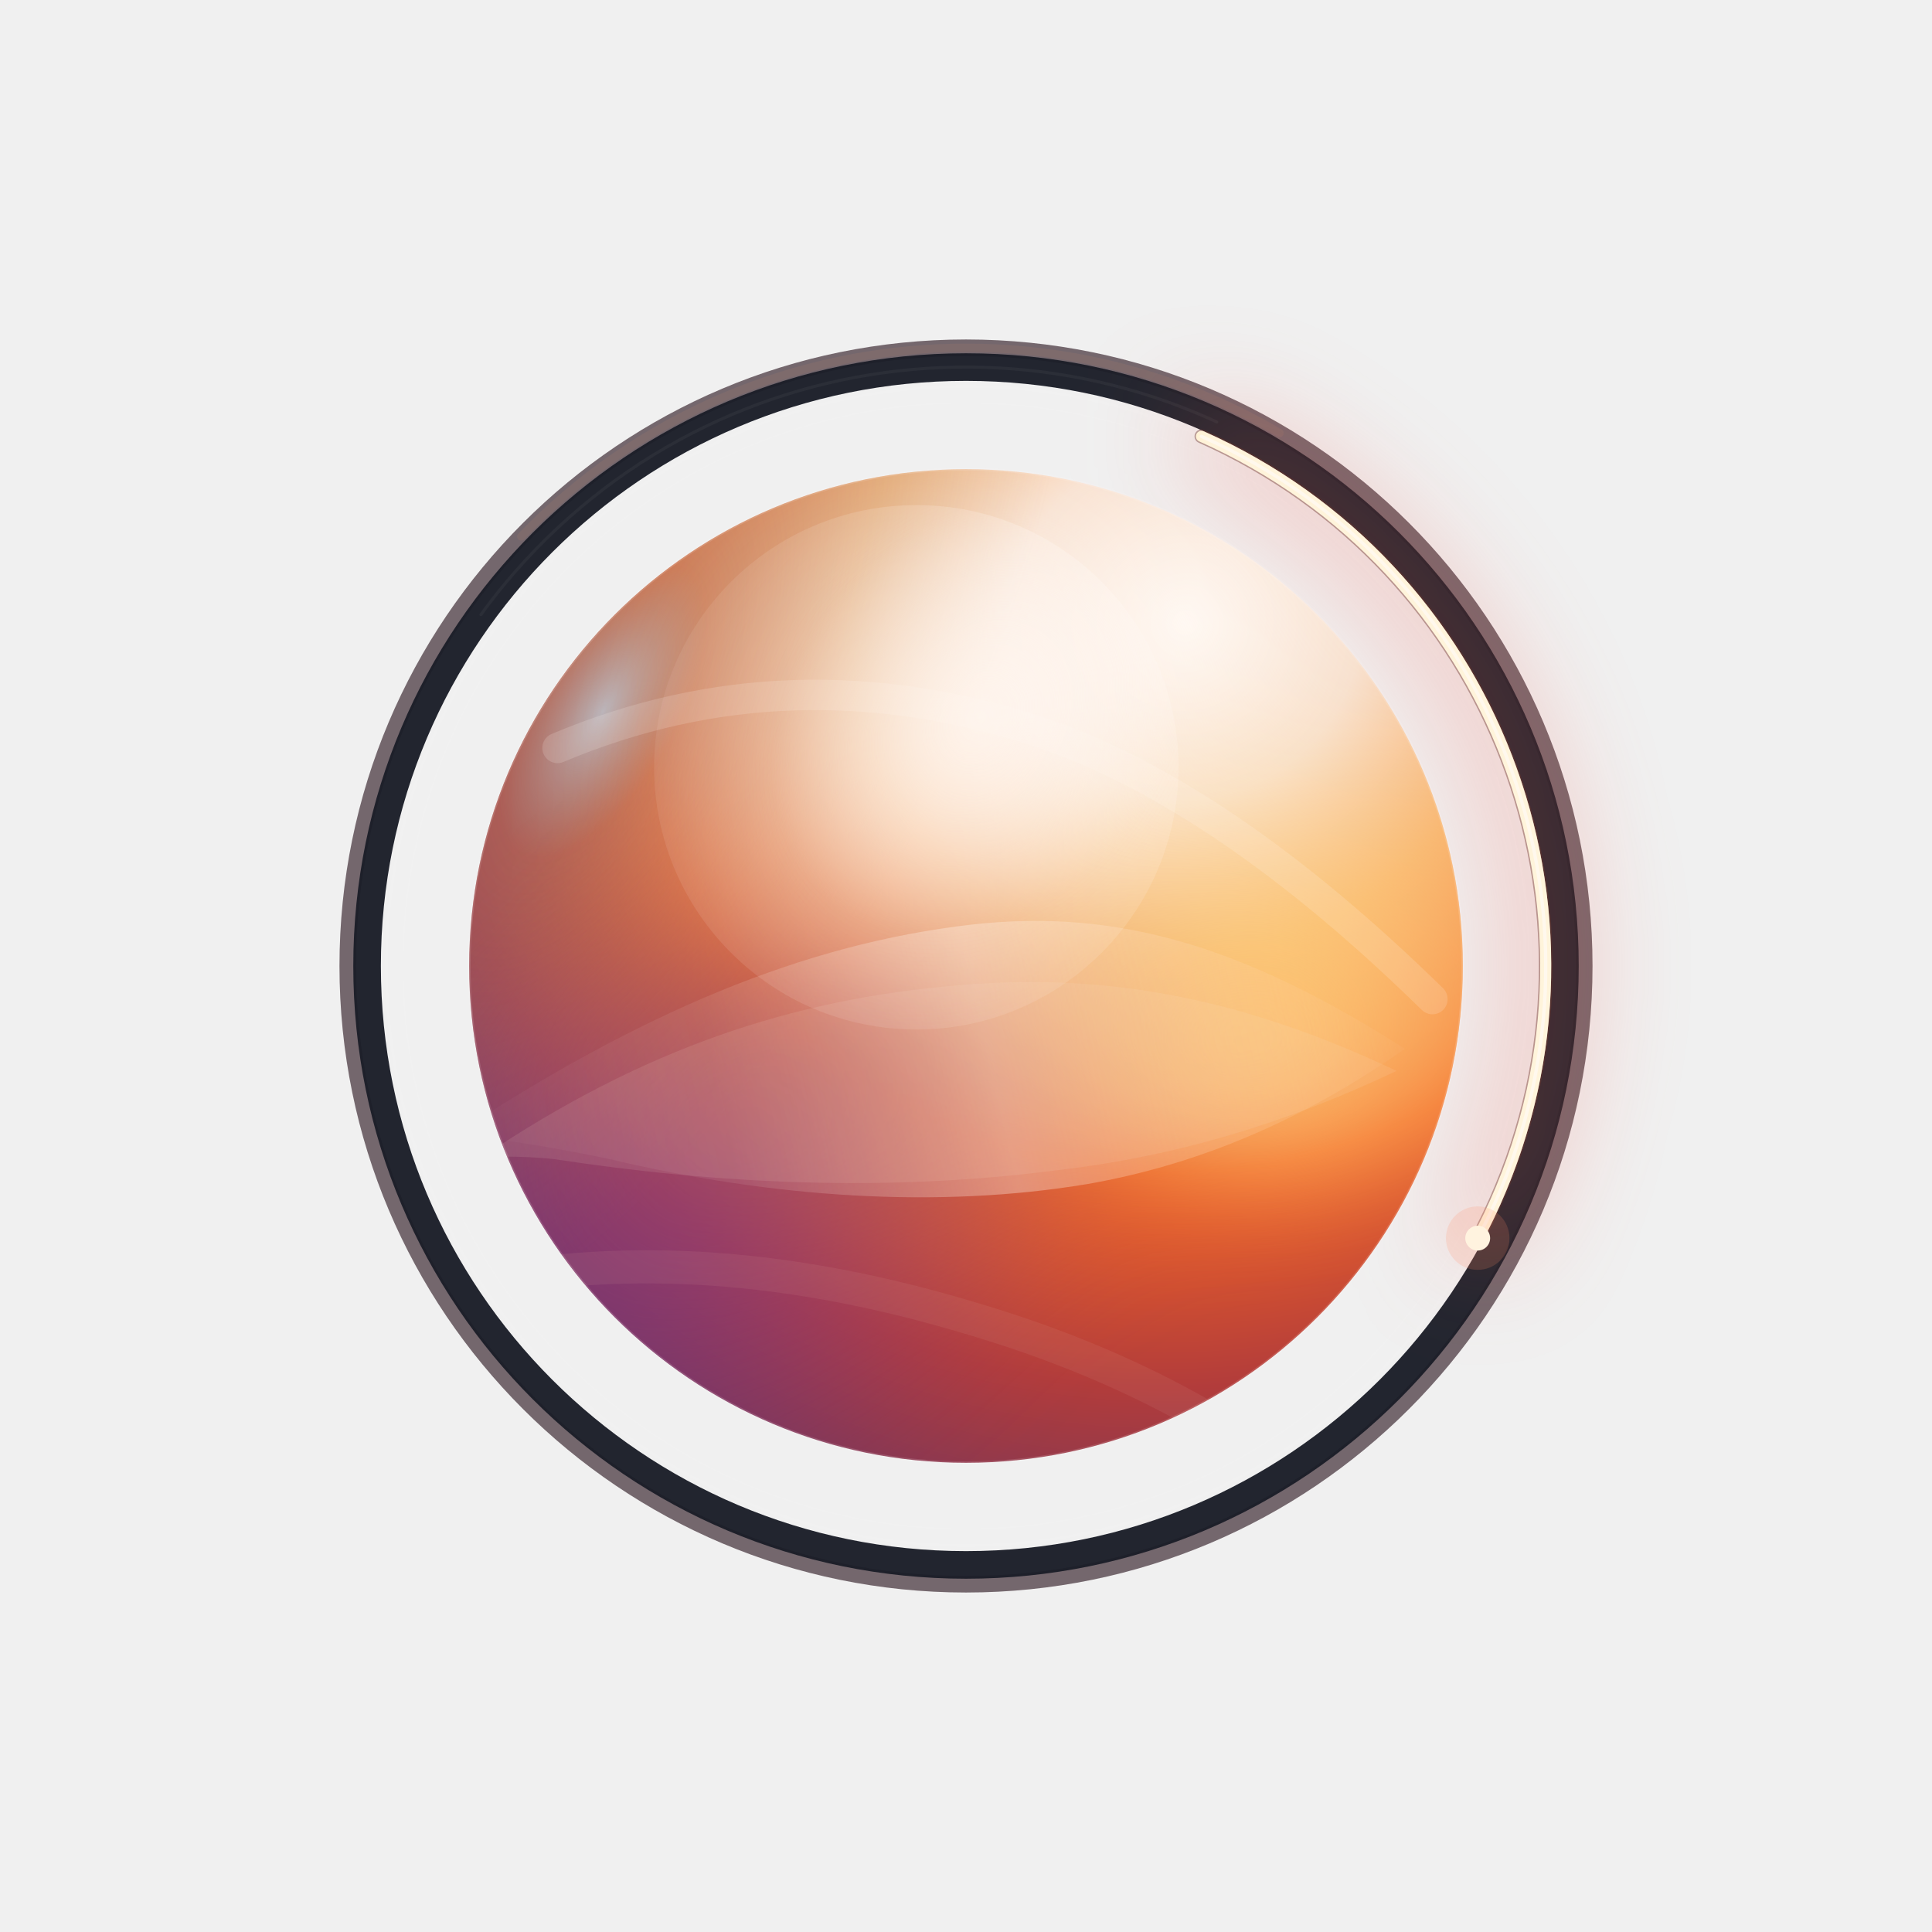
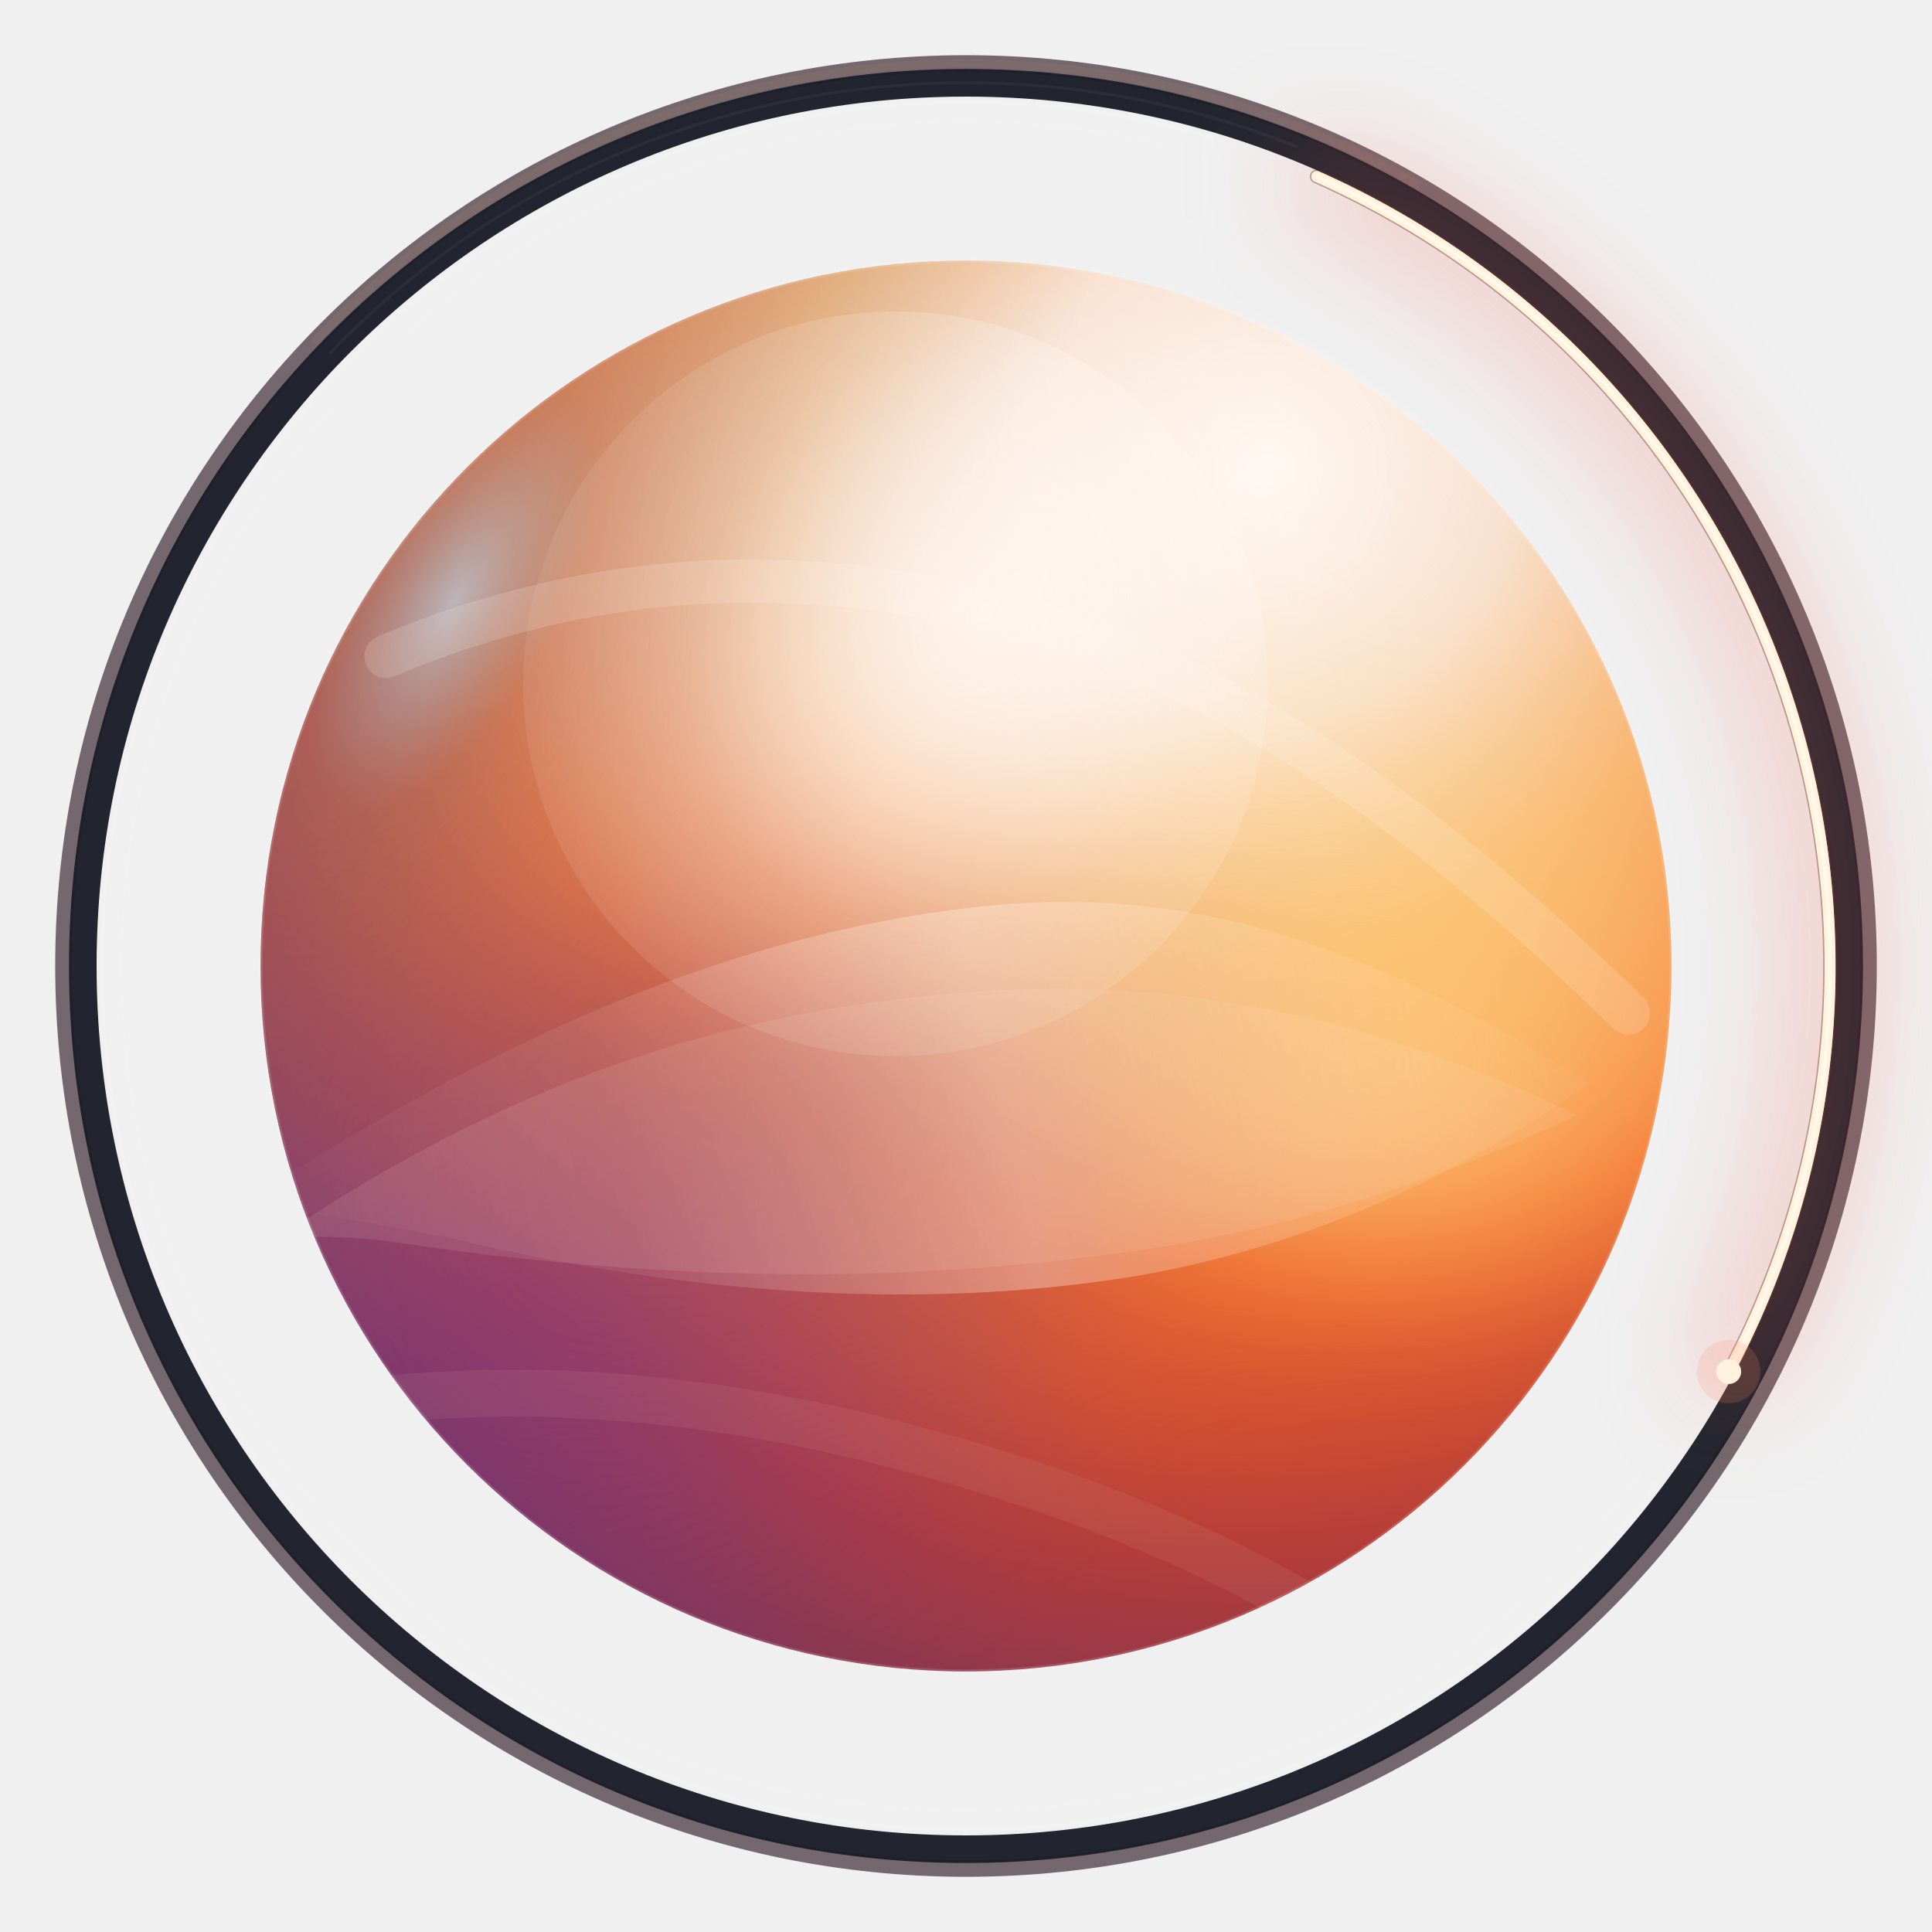
<svg xmlns="http://www.w3.org/2000/svg" width="512" height="512" viewBox="0 0 1400 1400" fill="none">
  <defs>
    <radialGradient id="logo-orb-base" cx="0" cy="0" r="1" gradientUnits="userSpaceOnUse" gradientTransform="translate(856 450) rotate(136) scale(720 702)">
      <stop stop-color="#FFF8F2" />
      <stop offset="0.18" stop-color="#F8E1D0" />
      <stop offset="0.34" stop-color="#F7B070" />
      <stop offset="0.56" stop-color="#F26426" />
      <stop offset="0.78" stop-color="#B23C3B" />
      <stop offset="1" stop-color="#6A345F" />
    </radialGradient>
    <radialGradient id="logo-orb-rim" cx="0" cy="0" r="1" gradientUnits="userSpaceOnUse" gradientTransform="translate(438 516) rotate(30) scale(240 540)">
      <stop stop-color="#AFC5D7" stop-opacity="0.82" />
      <stop offset="0.22" stop-color="#7E8996" stop-opacity="0.34" />
      <stop offset="1" stop-color="#7E8996" stop-opacity="0" />
    </radialGradient>
    <radialGradient id="logo-soft-white" cx="0" cy="0" r="1" gradientUnits="userSpaceOnUse" gradientTransform="translate(710 520) rotate(128) scale(330 260)">
      <stop stop-color="#FFF8F3" stop-opacity="0.74" />
      <stop offset="0.52" stop-color="#FFF8F3" stop-opacity="0.2" />
      <stop offset="1" stop-color="#FFF8F3" stop-opacity="0" />
    </radialGradient>
    <radialGradient id="logo-coral-bloom" cx="0" cy="0" r="1" gradientUnits="userSpaceOnUse" gradientTransform="translate(910 754) rotate(158) scale(294 236)">
      <stop stop-color="#FFD77E" stop-opacity="0.82" />
      <stop offset="1" stop-color="#FFD77E" stop-opacity="0" />
    </radialGradient>
    <radialGradient id="logo-violet-pocket" cx="0" cy="0" r="1" gradientUnits="userSpaceOnUse" gradientTransform="translate(500 866) rotate(-26) scale(334 244)">
      <stop stop-color="#6B37A5" stop-opacity="0.54" />
      <stop offset="1" stop-color="#6B37A5" stop-opacity="0" />
    </radialGradient>
    <radialGradient id="logo-blue-pocket" cx="0" cy="0" r="1" gradientUnits="userSpaceOnUse" gradientTransform="translate(620 760) rotate(8) scale(320 180)">
      <stop stop-color="#8C4A53" stop-opacity="0.36" />
      <stop offset="0.58" stop-color="#C46A4A" stop-opacity="0.22" />
      <stop offset="1" stop-color="#C46A4A" stop-opacity="0" />
    </radialGradient>
    <linearGradient id="logo-fold-sheen" x1="290" y1="820" x2="1036" y2="650" gradientUnits="userSpaceOnUse">
      <stop stop-color="#FFF7F0" stop-opacity="0" />
      <stop offset="0.3" stop-color="#FFF7F0" stop-opacity="0.08" />
      <stop offset="0.56" stop-color="#FFF7F0" stop-opacity="0.34" />
      <stop offset="0.82" stop-color="#FFD7B2" stop-opacity="0.18" />
      <stop offset="1" stop-color="#FFD7B2" stop-opacity="0" />
    </linearGradient>
    <linearGradient id="logo-flare-gradient" x1="860" y1="260" x2="1050" y2="736" gradientUnits="userSpaceOnUse">
      <stop stop-color="#F45C4D" />
      <stop offset="0.24" stop-color="#FF8A5D" />
      <stop offset="0.56" stop-color="#FFC37A" />
      <stop offset="0.82" stop-color="#FFE1A7" />
      <stop offset="1" stop-color="#FFF4DB" />
    </linearGradient>
    <linearGradient id="logo-flare-core" x1="870" y1="280" x2="1036" y2="716" gradientUnits="userSpaceOnUse">
      <stop stop-color="#FF9E78" />
      <stop offset="0.48" stop-color="#FFF0CF" />
      <stop offset="1" stop-color="#FFF8ED" />
    </linearGradient>
    <filter id="logo-blur-40" x="0" y="0" width="1400" height="1400" filterUnits="userSpaceOnUse" color-interpolation-filters="sRGB">
      <feGaussianBlur stdDeviation="40" />
    </filter>
    <clipPath id="logo-orb-clip">
      <circle cx="700" cy="700" r="360" />
    </clipPath>
  </defs>
-   <circle cx="700" cy="700" r="472" stroke="#FFFFFF" stroke-opacity="0.03" stroke-width="2" />
-   <circle cx="700" cy="700" r="448" stroke="#342129" stroke-opacity="0.66" stroke-width="12" />
-   <circle cx="700" cy="700" r="434" stroke="#1A1E28" stroke-opacity="0.96" stroke-width="20" />
-   <circle cx="700" cy="700" r="420" stroke="#FFFFFF" stroke-opacity="0.055" stroke-width="2" />
-   <circle cx="700" cy="700" r="408" stroke="#FFFFFF" stroke-opacity="0.038" stroke-width="1.4" />
-   <circle cx="700" cy="700" r="448" stroke="#F3A16E" stroke-opacity="0.08" stroke-width="6" stroke-linecap="round" stroke-dasharray="598 2218" transform="rotate(-136 700 700)" />
-   <circle cx="700" cy="700" r="434" stroke="#FFFFFF" stroke-opacity="0.04" stroke-width="2.2" stroke-linecap="round" stroke-dasharray="536 2130" transform="rotate(-136 700 700)" />
+   <circle cx="700" cy="700" r="680" stroke="#FFFFFF" stroke-opacity="0.03" stroke-width="2" />
+   <circle cx="700" cy="700" r="654" stroke="#342129" stroke-opacity="0.66" stroke-width="12" />
+   <circle cx="700" cy="700" r="640" stroke="#1A1E28" stroke-opacity="0.96" stroke-width="20" />
+   <circle cx="700" cy="700" r="626" stroke="#FFFFFF" stroke-opacity="0.055" stroke-width="2" />
+   <circle cx="700" cy="700" r="612" stroke="#FFFFFF" stroke-opacity="0.038" stroke-width="1.4" />
+   <circle cx="700" cy="700" r="654" stroke="#F3A16E" stroke-opacity="0.08" stroke-width="6" stroke-linecap="round" stroke-dasharray="867.5 3241.7" transform="rotate(-136 700 700)" />
+   <circle cx="700" cy="700" r="640" stroke="#FFFFFF" stroke-opacity="0.04" stroke-width="2.2" stroke-linecap="round" stroke-dasharray="759.6 3261.7" transform="rotate(-136 700 700)" />
  <g filter="url(#logo-blur-40)">
-     <circle cx="700" cy="700" r="420" stroke="#F45C4D" stroke-opacity="0.54" stroke-width="28" stroke-linecap="round" stroke-dasharray="689.1 1949.9" transform="rotate(-66 700 700)" />
+     <circle cx="700" cy="700" r="626" stroke="#F45C4D" stroke-opacity="0.54" stroke-width="28" stroke-linecap="round" stroke-dasharray="1027.0 2906.3" transform="rotate(-66 700 700)" />
  </g>
-   <circle cx="700" cy="700" r="420" stroke="#6D352A" stroke-opacity="0.42" stroke-width="10" stroke-linecap="round" stroke-dasharray="689.1 1949.9" transform="rotate(-66 700 700)" />
-   <circle cx="700" cy="700" r="420" stroke="url(#logo-flare-gradient)" stroke-width="8" stroke-linecap="round" stroke-dasharray="689.1 1949.9" transform="rotate(-66 700 700)" />
-   <circle cx="700" cy="700" r="420" stroke="url(#logo-flare-core)" stroke-width="2.4" stroke-linecap="round" stroke-dasharray="689.1 1949.9" transform="rotate(-66 700 700)" />
-   <circle cx="1070.8" cy="897.2" r="23" fill="#FF8D65" fill-opacity="0.18" />
-   <circle cx="1070.8" cy="897.2" r="9" fill="#FFF3DF" />
-   <circle cx="700" cy="700" r="360" fill="url(#logo-orb-base)" />
-   <circle cx="700" cy="700" r="360" fill="url(#logo-orb-rim)" />
-   <g clip-path="url(#logo-orb-clip)">
-     <g filter="url(#logo-blur-40)">
-       <ellipse cx="672" cy="538" rx="280" ry="184" fill="url(#logo-soft-white)" />
-       <ellipse cx="930" cy="640" rx="246" ry="214" fill="url(#logo-coral-bloom)" />
-       <ellipse cx="508" cy="904" rx="286" ry="218" fill="url(#logo-violet-pocket)" />
-       <ellipse cx="662" cy="774" rx="316" ry="176" fill="url(#logo-blue-pocket)" />
+   <circle cx="700" cy="700" r="626" stroke="#6D352A" stroke-opacity="0.42" stroke-width="10" stroke-linecap="round" stroke-dasharray="1027.0 2906.3" transform="rotate(-66 700 700)" />
+   <circle cx="700" cy="700" r="626" stroke="url(#logo-flare-gradient)" stroke-width="8" stroke-linecap="round" stroke-dasharray="1027.0 2906.3" transform="rotate(-66 700 700)" />
+   <circle cx="700" cy="700" r="626" stroke="url(#logo-flare-core)" stroke-width="2.4" stroke-linecap="round" stroke-dasharray="1027.0 2906.3" transform="rotate(-66 700 700)" />
+   <circle cx="1252.7" cy="993.9" r="23" fill="#FF8D65" fill-opacity="0.18" />
+   <circle cx="1252.7" cy="993.9" r="9" fill="#FFF3DF" />
+   <g transform="translate(700 700) scale(1.42) translate(-700 -700)">
+     <circle cx="700" cy="700" r="360" fill="url(#logo-orb-base)" />
+     <circle cx="700" cy="700" r="360" fill="url(#logo-orb-rim)" />
+     <g clip-path="url(#logo-orb-clip)">
+       <g filter="url(#logo-blur-40)">
+         <ellipse cx="672" cy="538" rx="280" ry="184" fill="url(#logo-soft-white)" />
+         <ellipse cx="930" cy="640" rx="246" ry="214" fill="url(#logo-coral-bloom)" />
+         <ellipse cx="508" cy="904" rx="286" ry="218" fill="url(#logo-violet-pocket)" />
+         <ellipse cx="662" cy="774" rx="316" ry="176" fill="url(#logo-blue-pocket)" />
+       </g>
+       <path d="M330 822C464 734 582 684 704 670C810 658 902 686 1018 760C944 812 868 844 788 858C680 876 560 868 442 840C404 832 368 826 330 822Z" fill="url(#logo-fold-sheen)" />
+       <path d="M350 838C466 760 574 724 694 714C808 704 906 726 1012 776C932 814 852 838 766 848C642 864 520 858 402 840C384 838 366 838 350 838Z" fill="#F5E3D2" fill-opacity="0.11" />
+       <path d="M404 542C518 494 634 492 752 530C842 560 938 626 1038 724" stroke="#FFF7F1" stroke-opacity="0.16" stroke-width="22" stroke-linecap="round" />
+       <path d="M344 930C456 908 574 916 706 956C820 990 910 1040 988 1110" stroke="#E2B2A0" stroke-opacity="0.1" stroke-width="24" stroke-linecap="round" />
+       <circle cx="1118" cy="490" r="50" fill="#FFF9F2" fill-opacity="0.9" />
+       <circle cx="664" cy="556" r="190" fill="url(#logo-soft-white)" />
    </g>
-     <path d="M330 822C464 734 582 684 704 670C810 658 902 686 1018 760C944 812 868 844 788 858C680 876 560 868 442 840C404 832 368 826 330 822Z" fill="url(#logo-fold-sheen)" />
-     <path d="M350 838C466 760 574 724 694 714C808 704 906 726 1012 776C932 814 852 838 766 848C642 864 520 858 402 840C384 838 366 838 350 838Z" fill="#F5E3D2" fill-opacity="0.11" />
-     <path d="M404 542C518 494 634 492 752 530C842 560 938 626 1038 724" stroke="#FFF7F1" stroke-opacity="0.16" stroke-width="22" stroke-linecap="round" />
-     <path d="M344 930C456 908 574 916 706 956C820 990 910 1040 988 1110" stroke="#E2B2A0" stroke-opacity="0.1" stroke-width="24" stroke-linecap="round" />
-     <circle cx="1118" cy="490" r="50" fill="#FFF9F2" fill-opacity="0.9" />
-     <circle cx="664" cy="556" r="190" fill="url(#logo-soft-white)" />
+     <circle cx="700" cy="700" r="360" fill="none" stroke="#FFF8F2" stroke-opacity="0.14" stroke-width="2" />
  </g>
-   <circle cx="700" cy="700" r="360" fill="none" stroke="#FFF8F2" stroke-opacity="0.14" stroke-width="2" />
</svg>
